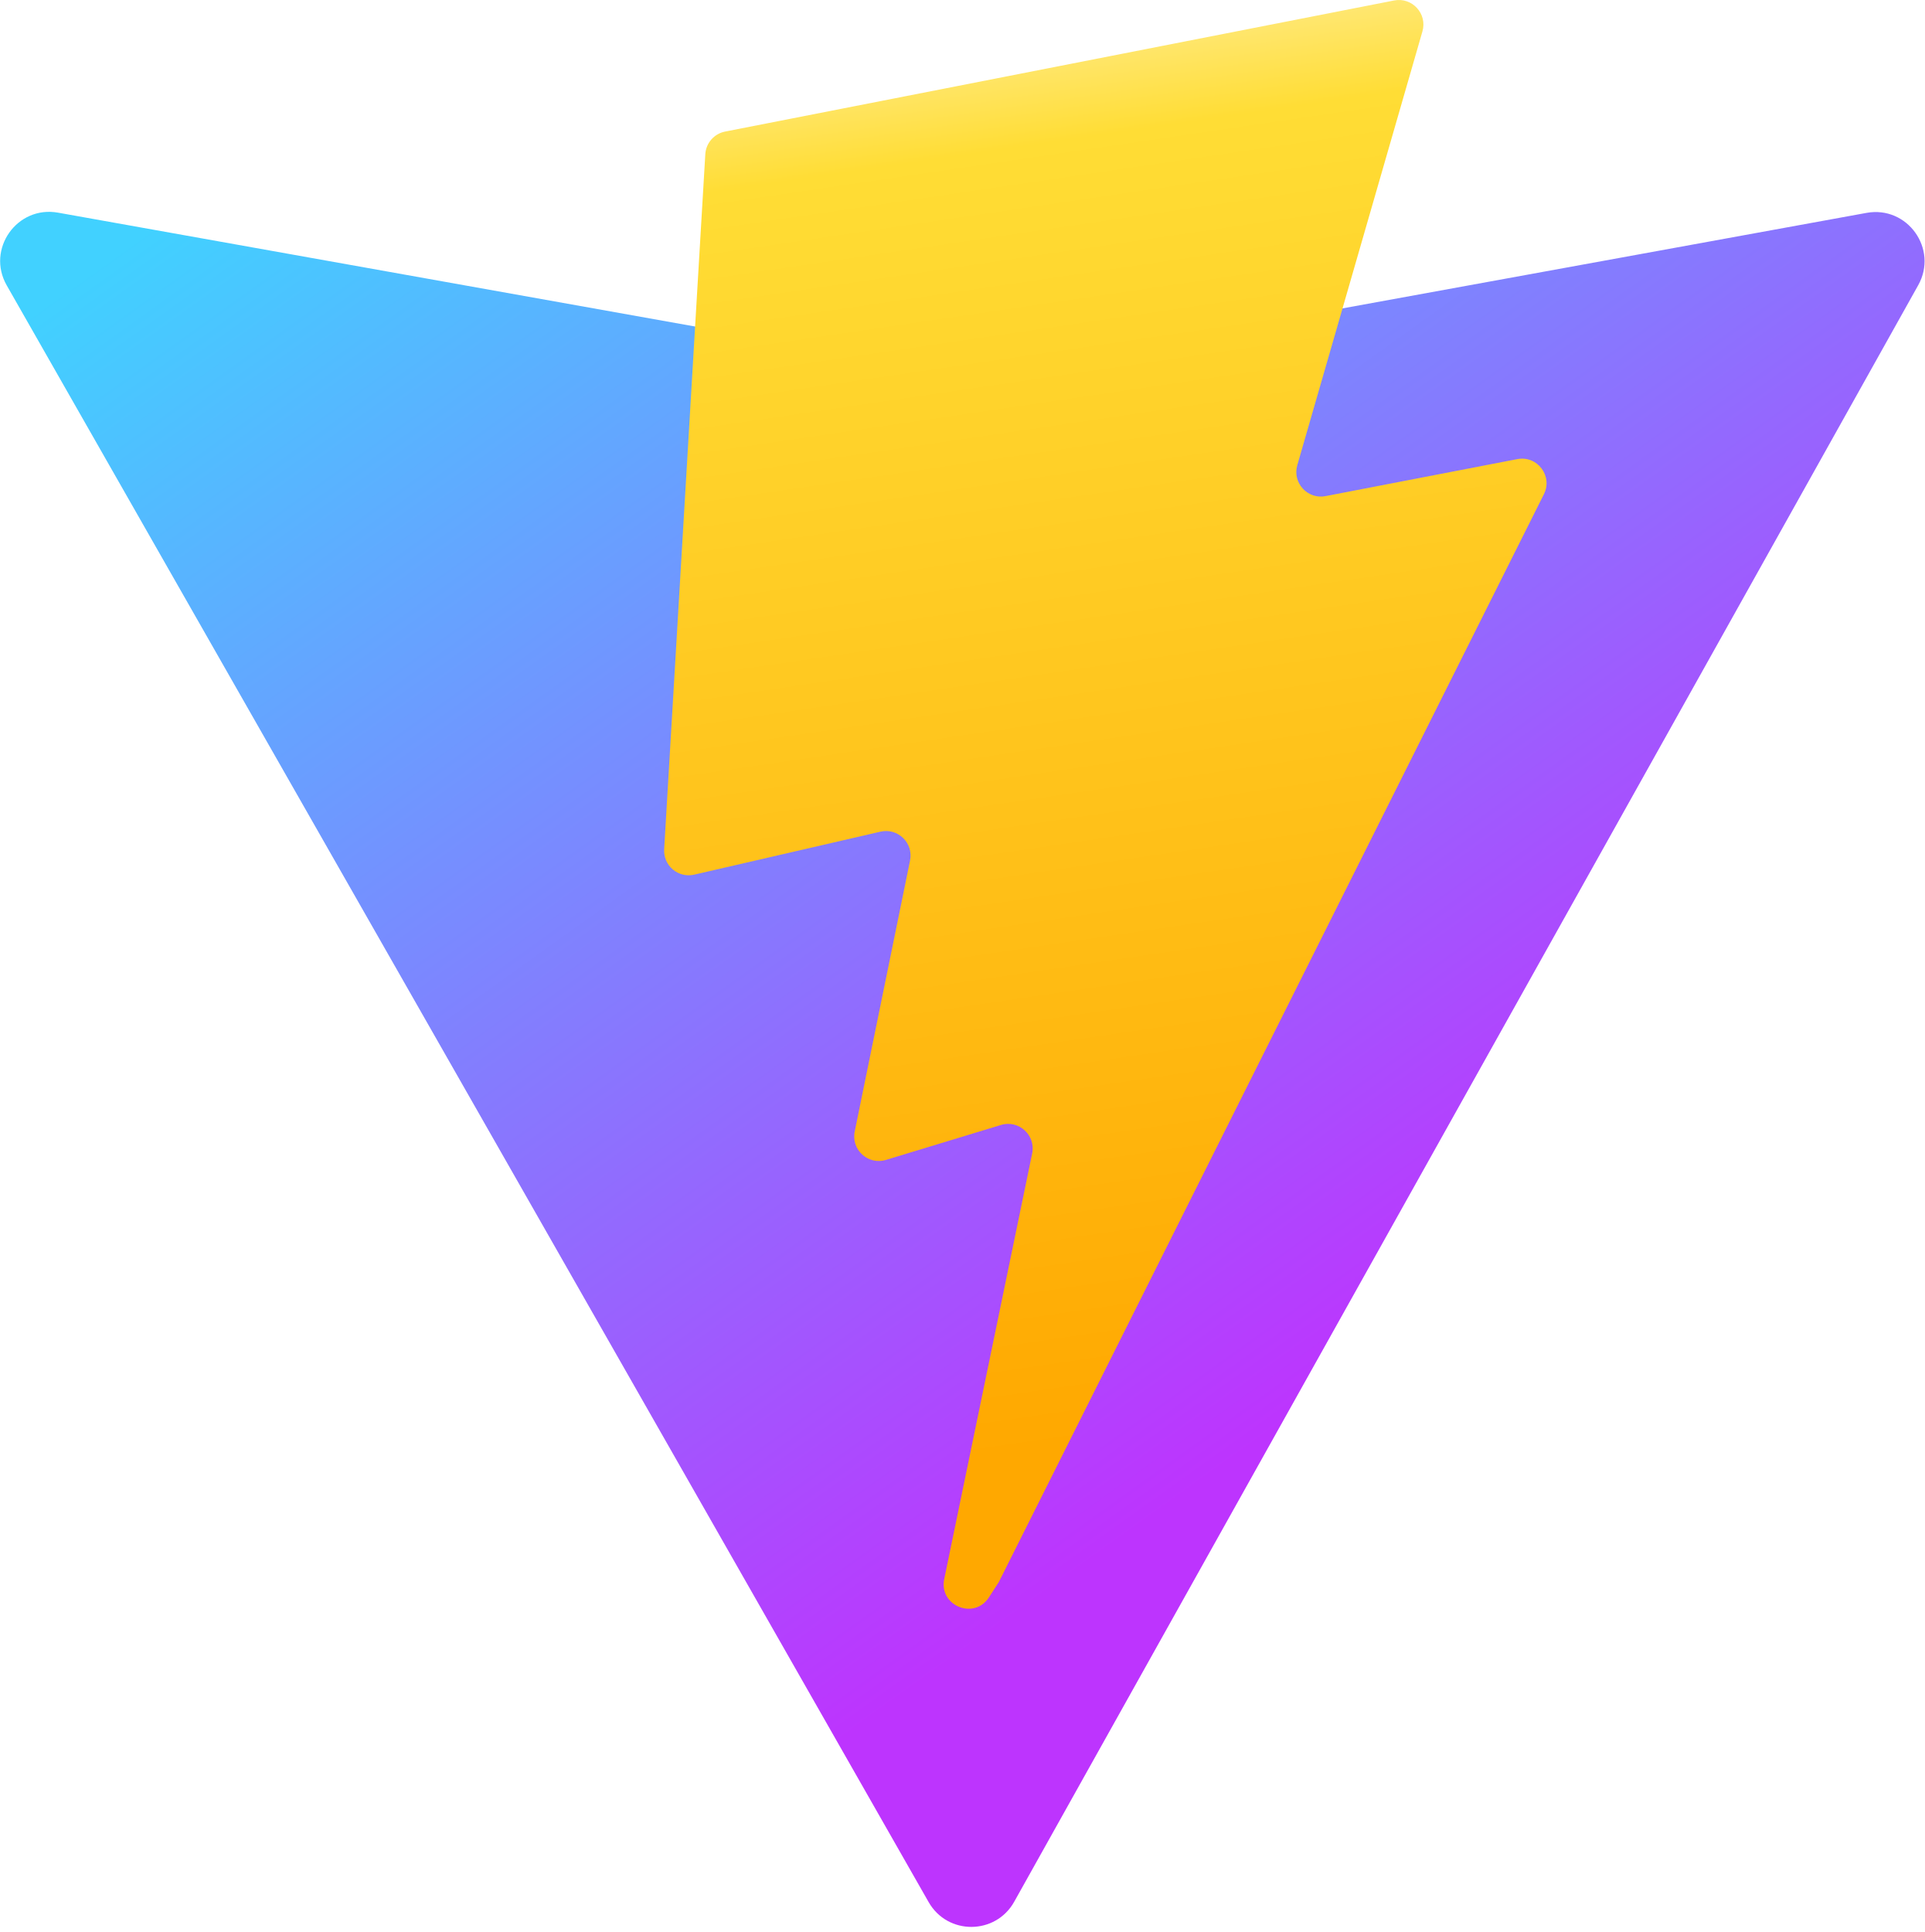
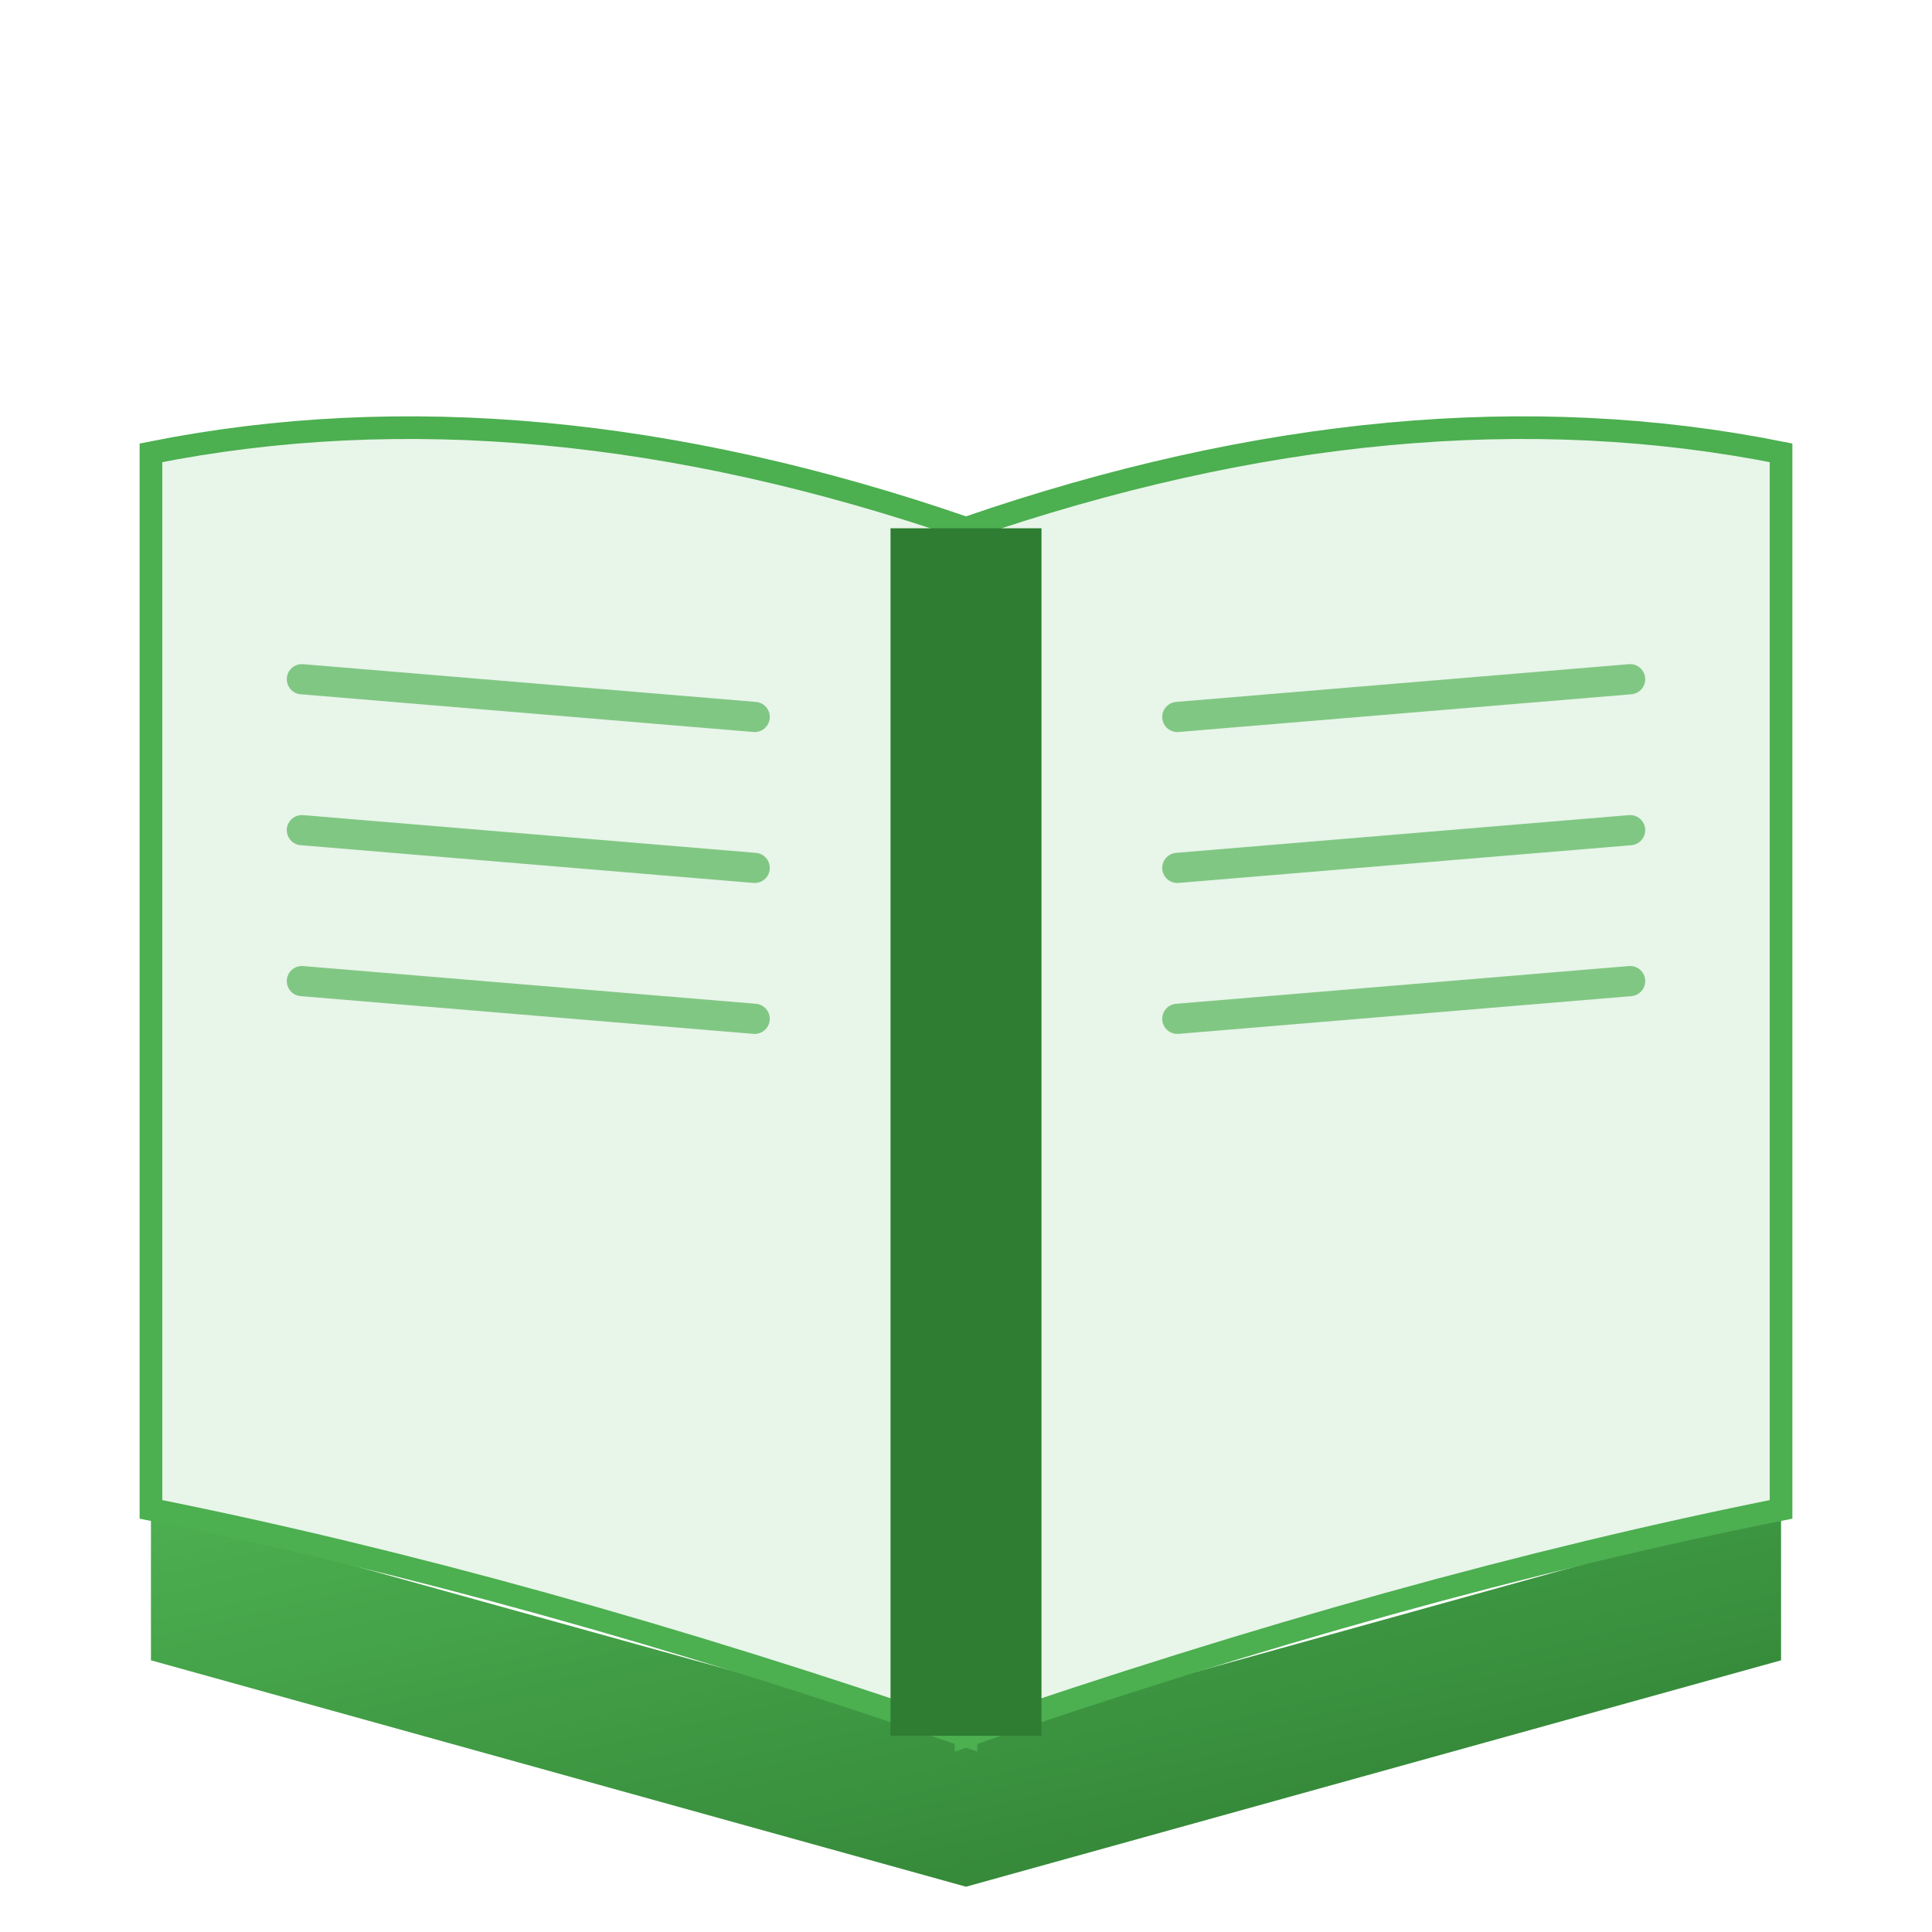
- <svg xmlns="http://www.w3.org/2000/svg" aria-hidden="true" role="img" class="iconify iconify--logos" width="31.88" height="32" preserveAspectRatio="xMidYMid meet" viewBox="0 0 256 257">
+ <svg xmlns="http://www.w3.org/2000/svg" viewBox="0 0 256 256" width="32" height="32">
  <defs>
-     <linearGradient id="IconifyId1813088fe1fbc01fb466" x1="-.828%" x2="57.636%" y1="7.652%" y2="78.411%">
-       <stop offset="0%" stop-color="#41D1FF" />
-       <stop offset="100%" stop-color="#BD34FE" />
-     </linearGradient>
-     <linearGradient id="IconifyId1813088fe1fbc01fb467" x1="43.376%" x2="50.316%" y1="2.242%" y2="89.03%">
-       <stop offset="0%" stop-color="#FFEA83" />
-       <stop offset="8.333%" stop-color="#FFDD35" />
-       <stop offset="100%" stop-color="#FFA800" />
+     <linearGradient id="bookGrad" x1="0%" y1="0%" x2="100%" y2="100%">
+       <stop offset="0%" stop-color="#4CAF50" />
+       <stop offset="100%" stop-color="#2E7D32" />
    </linearGradient>
  </defs>
-   <path fill="url(#IconifyId1813088fe1fbc01fb466)" d="M255.153 37.938L134.897 252.976c-2.483 4.44-8.862 4.466-11.382.048L.875 37.958c-2.746-4.814 1.371-10.646 6.827-9.67l120.385 21.517a6.537 6.537 0 0 0 2.322-.004l117.867-21.483c5.438-.991 9.574 4.796 6.877 9.62Z" />
-   <path fill="url(#IconifyId1813088fe1fbc01fb467)" d="M185.432.063L96.44 17.501a3.268 3.268 0 0 0-2.634 3.014l-5.474 92.456a3.268 3.268 0 0 0 3.997 3.378l24.777-5.718c2.318-.535 4.413 1.507 3.936 3.838l-7.361 36.047c-.495 2.426 1.782 4.5 4.151 3.78l15.304-4.649c2.372-.72 4.652 1.36 4.15 3.788l-11.698 56.621c-.732 3.542 3.979 5.473 5.943 2.437l1.313-2.028l72.516-144.72c1.215-2.423-.88-5.186-3.54-4.672l-25.505 4.922c-2.396.462-4.435-1.77-3.759-4.114l16.646-57.705c.677-2.35-1.37-4.583-3.769-4.113Z" />
+   <path fill="url(#bookGrad)" d="M20 200 L128 230 L236 200 L236 220 L128 250 L20 220 Z" />
+   <path fill="#E8F5E9" stroke="#4CAF50" stroke-width="3" d="M20 60 Q70 50 128 70 L128 230 Q70 210 20 200 Z" />
+   <path fill="#E8F5E9" stroke="#4CAF50" stroke-width="3" d="M236 60 Q186 50 128 70 L128 230 Q186 210 236 200 Z" />
+   <path fill="#2E7D32" d="M118 70 L138 70 L138 230 L118 230 Z" />
+   <line x1="40" y1="90" x2="100" y2="95" stroke="#81C784" stroke-width="4" stroke-linecap="round" />
+   <line x1="40" y1="110" x2="100" y2="115" stroke="#81C784" stroke-width="4" stroke-linecap="round" />
+   <line x1="40" y1="130" x2="100" y2="135" stroke="#81C784" stroke-width="4" stroke-linecap="round" />
+   <line x1="156" y1="95" x2="216" y2="90" stroke="#81C784" stroke-width="4" stroke-linecap="round" />
+   <line x1="156" y1="115" x2="216" y2="110" stroke="#81C784" stroke-width="4" stroke-linecap="round" />
+   <line x1="156" y1="135" x2="216" y2="130" stroke="#81C784" stroke-width="4" stroke-linecap="round" />
</svg>
